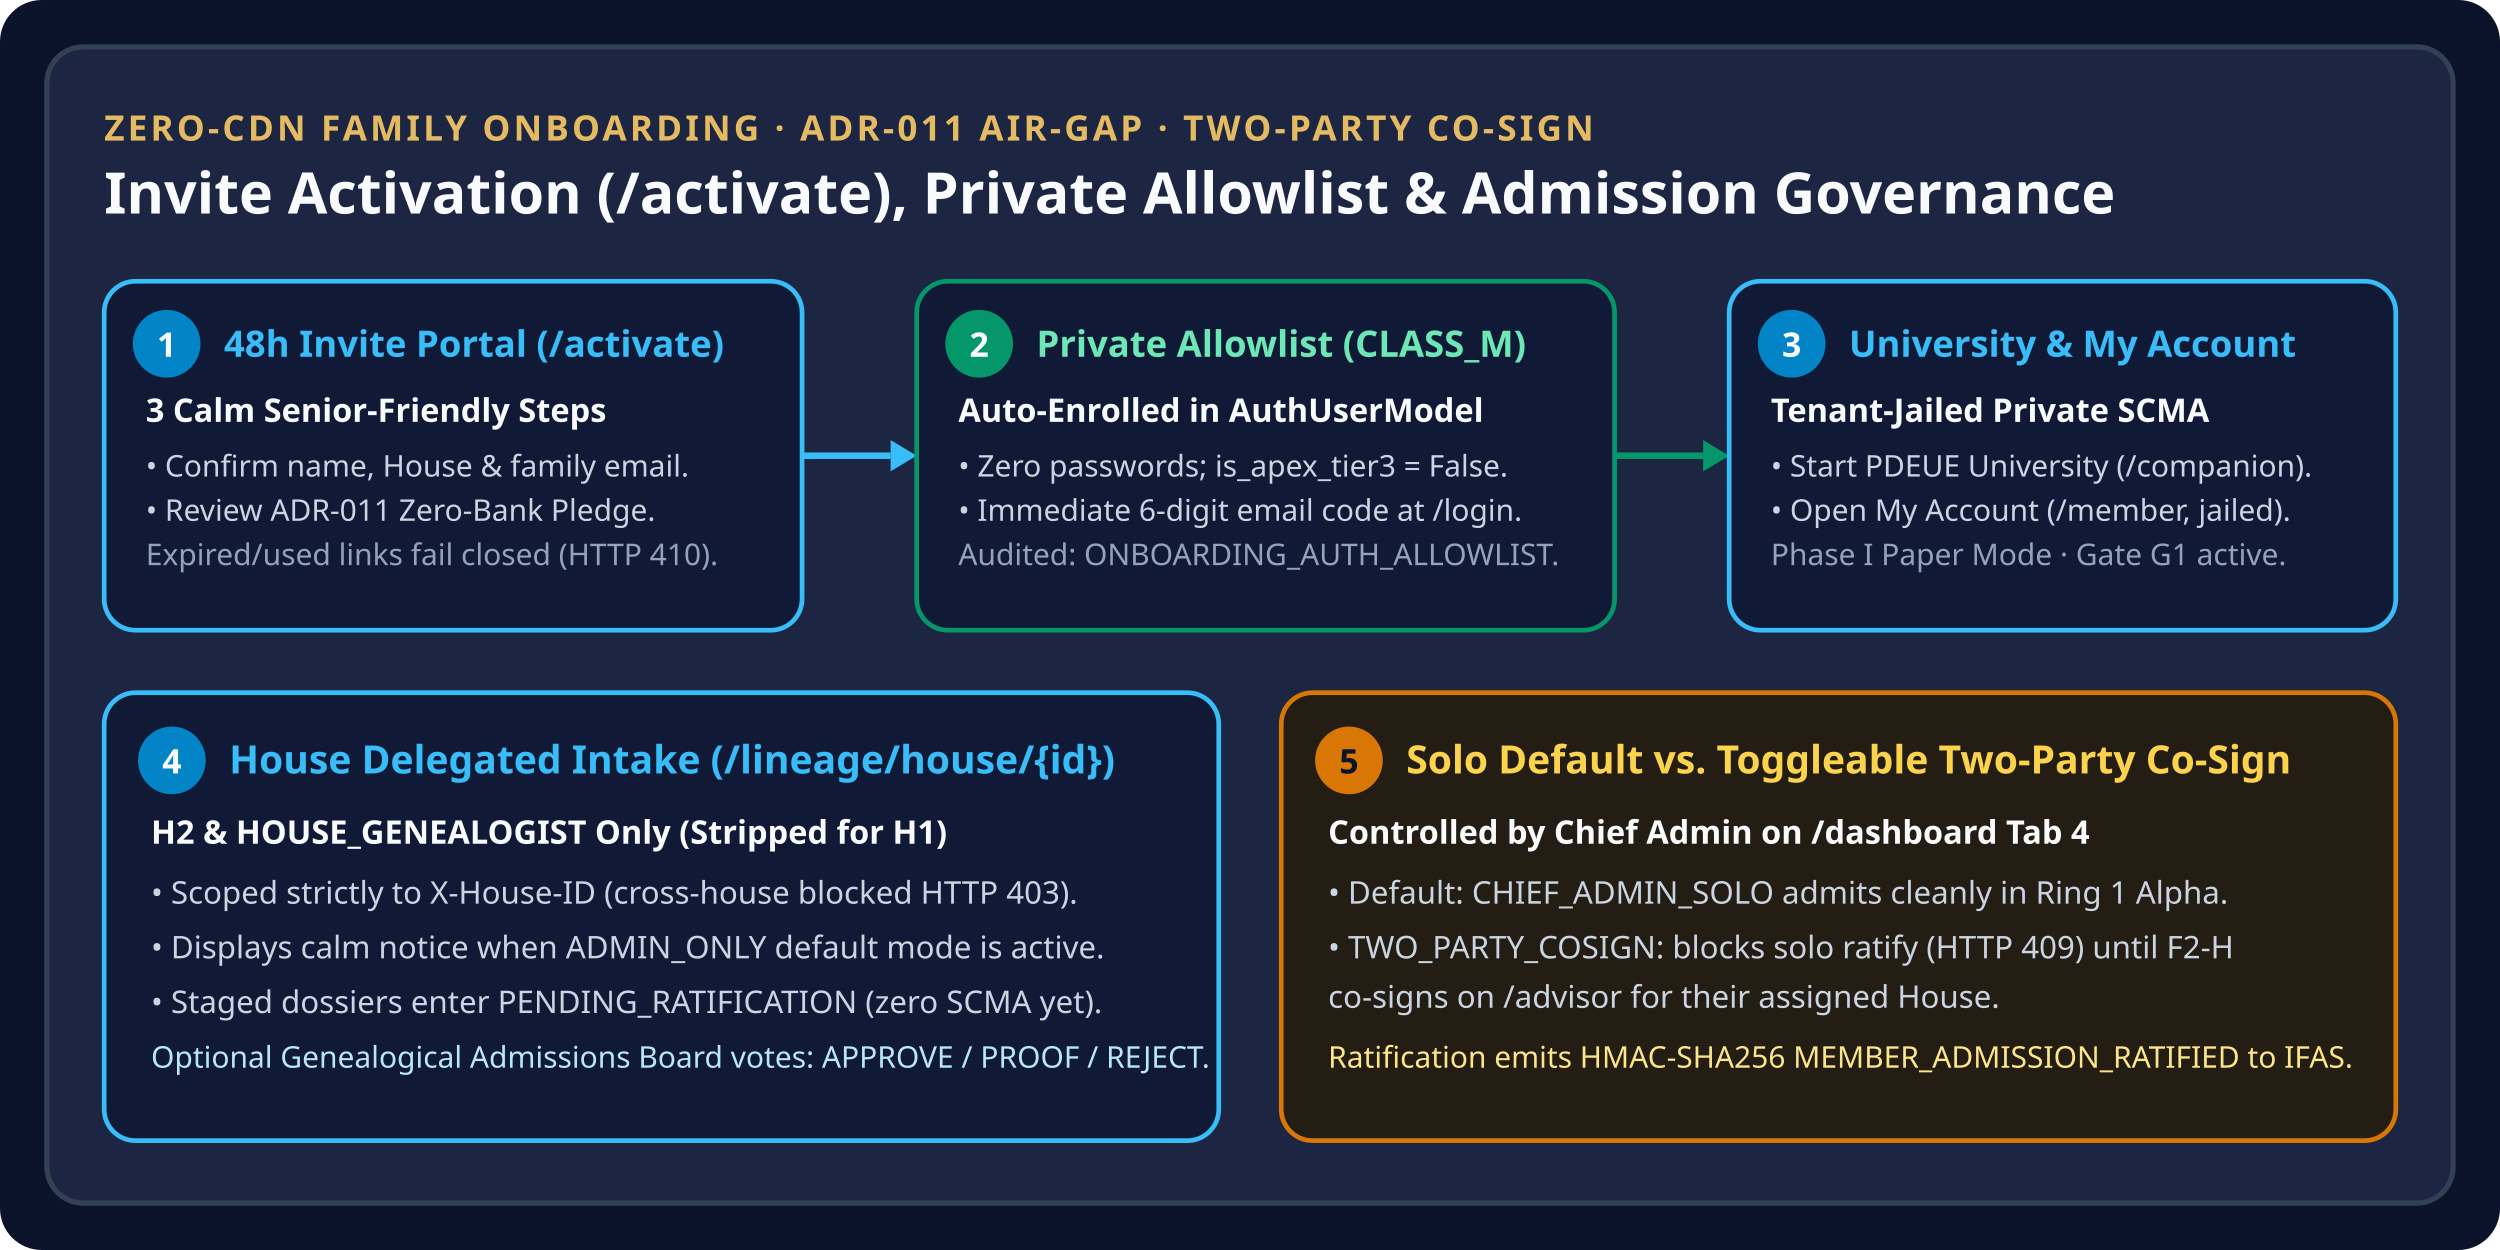
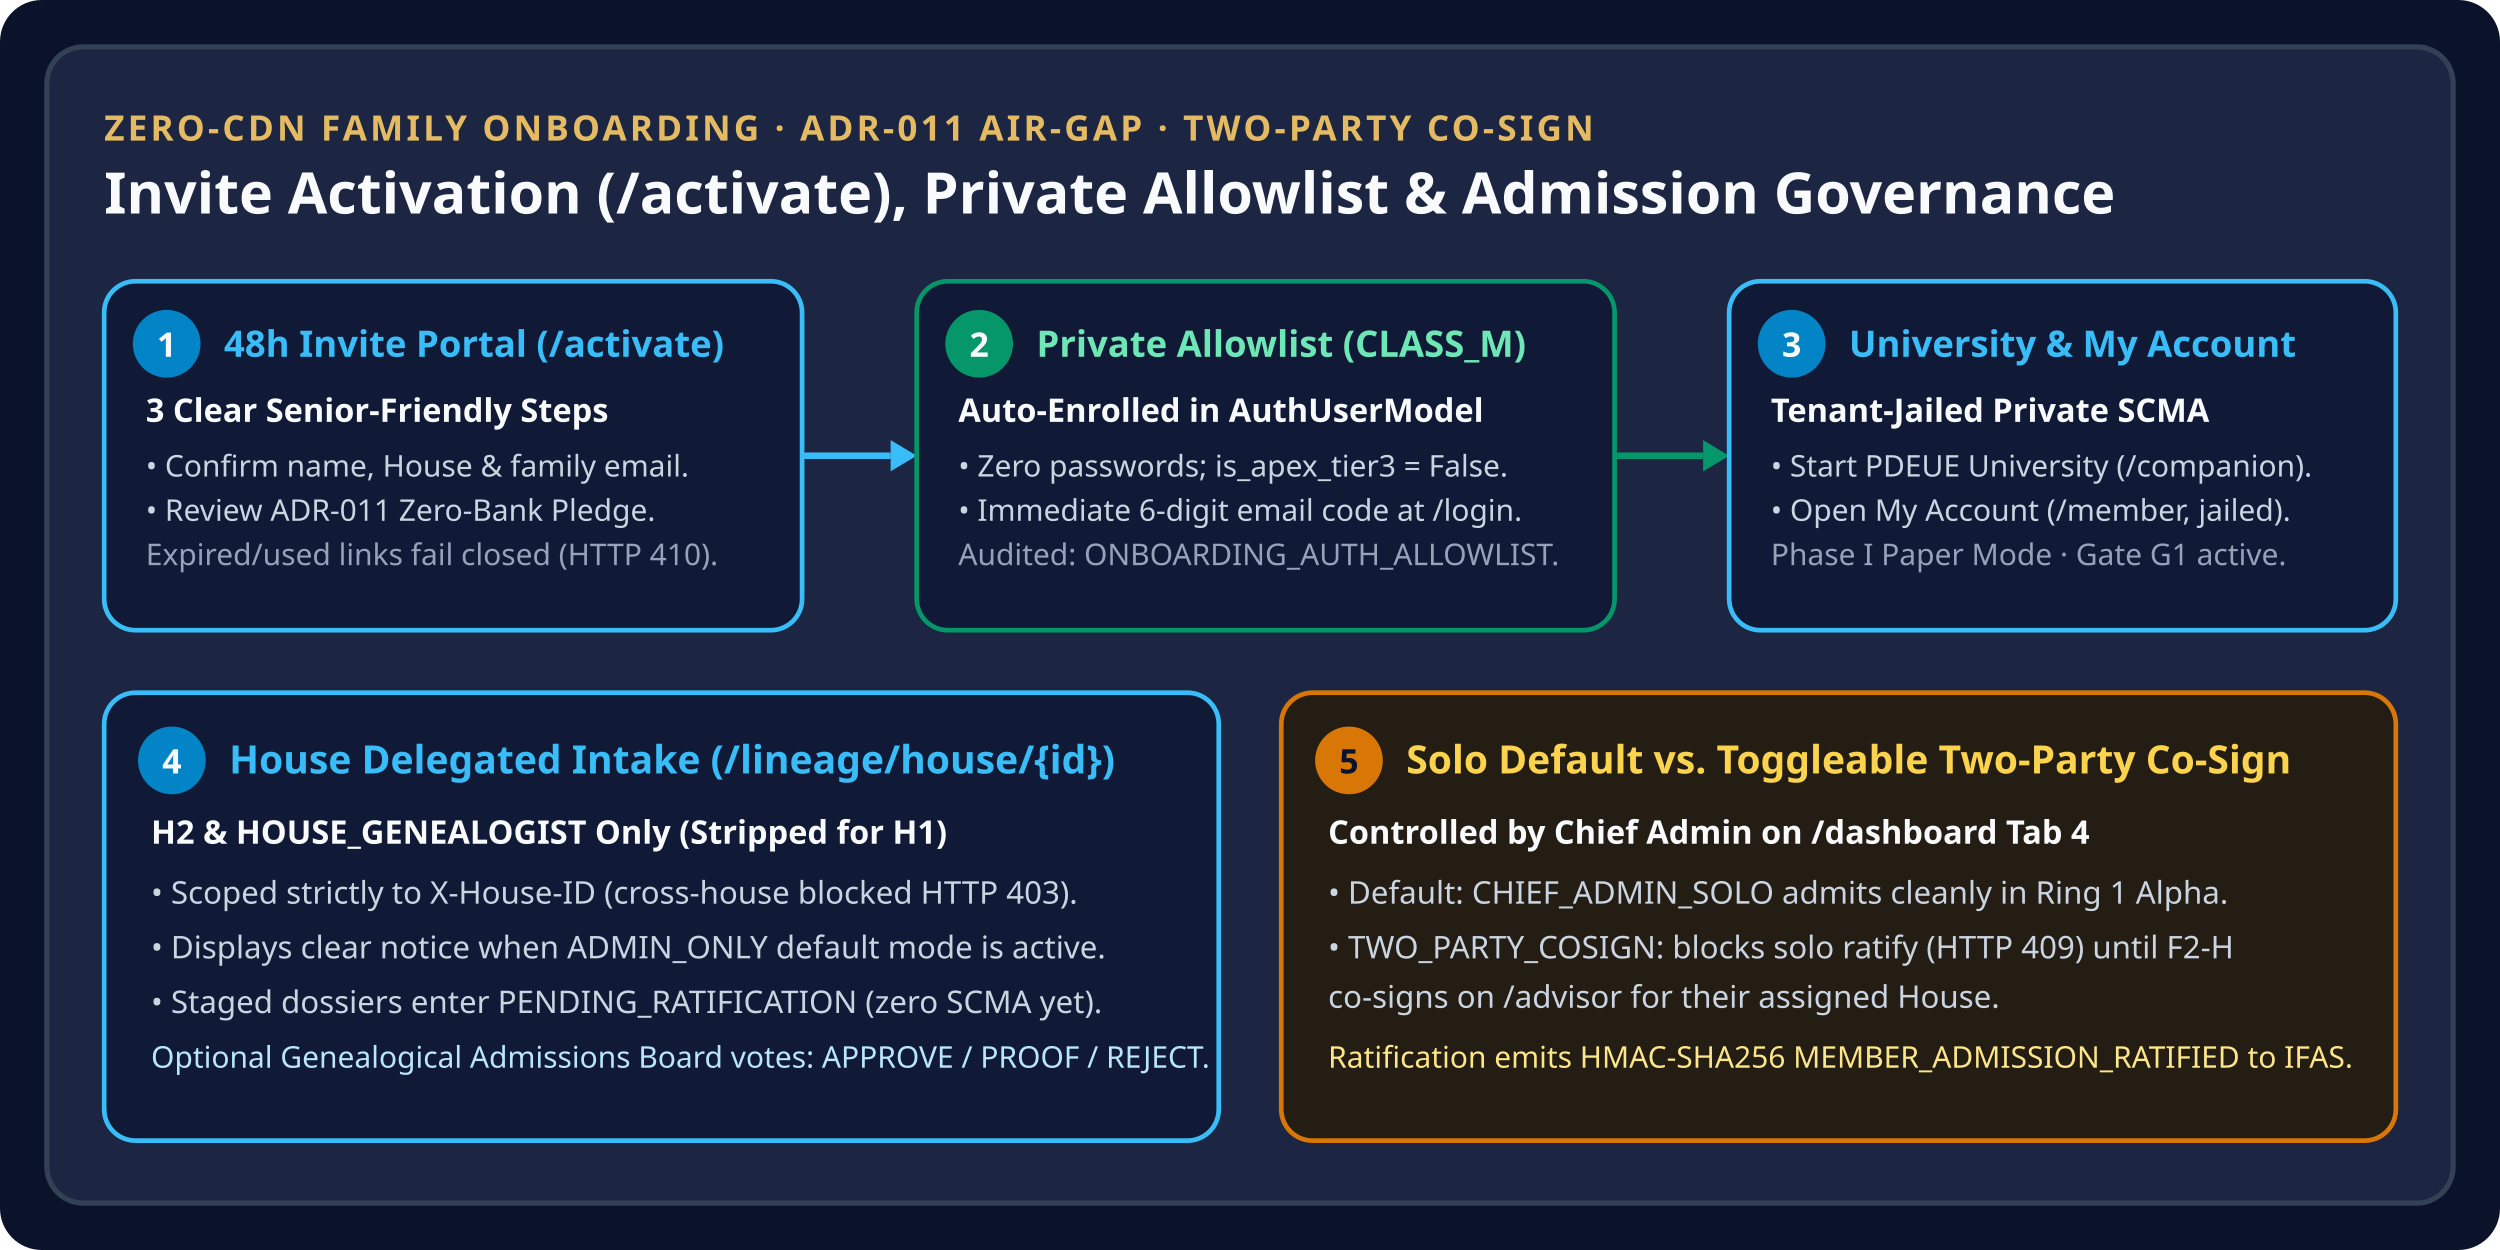
<svg xmlns="http://www.w3.org/2000/svg" viewBox="0 0 960 480" role="img" aria-label="End-to-End Family Invite Activation, Allowlist Provisioning, and Two-Party Admission Flow">
  <rect width="960" height="480" rx="16" fill="#0B132B" />
  <rect x="18" y="18" width="924" height="444" rx="14" fill="#1C2541" stroke="#334155" stroke-width="2" />
  <text x="40" y="54" fill="#E4BB63" font-family="system-ui,sans-serif" font-size="13.5" font-weight="800" letter-spacing="1.2">ZERO-CDN FAMILY ONBOARDING · ADR-011 AIR-GAP · TWO-PARTY CO-SIGN</text>
  <text x="40" y="82" fill="#F8FAFC" font-family="system-ui,sans-serif" font-size="22" font-weight="800">Invite Activation (/activate), Private Allowlist &amp; Admission Governance</text>
  <rect x="40" y="108" width="268" height="134" rx="12" fill="#101A36" stroke="#38BDF8" stroke-width="1.8" />
  <circle cx="64" cy="132" r="13" fill="#0284C7" />
  <text x="64" y="137" text-anchor="middle" fill="#F8FAFC" font-family="system-ui,sans-serif" font-size="13" font-weight="800">1</text>
  <text x="86" y="137" fill="#38BDF8" font-family="system-ui,sans-serif" font-size="14" font-weight="800">48h Invite Portal (/activate)</text>
-   <text x="56" y="162" fill="#F8FAFC" font-family="system-ui,sans-serif" font-size="12.5" font-weight="700">3 Calm Senior-Friendly Steps</text>
+   <text x="56" y="162" fill="#F8FAFC" font-family="system-ui,sans-serif" font-size="12.5" font-weight="700">3 Clear Senior-Friendly Steps</text>
  <text x="56" y="183" fill="#CBD5E1" font-family="system-ui,sans-serif" font-size="11.5">• Confirm name, House &amp; family email.</text>
  <text x="56" y="200" fill="#CBD5E1" font-family="system-ui,sans-serif" font-size="11.5">• Review ADR-011 Zero-Bank Pledge.</text>
  <text x="56" y="217" fill="#94A3B8" font-family="system-ui,sans-serif" font-size="11.5">Expired/used links fail closed (HTTP 410).</text>
  <path d="M 308 175 L 342 175" stroke="#38BDF8" stroke-width="2.5" fill="none" />
  <polygon points="342,169 352,175 342,181" fill="#38BDF8" />
  <rect x="352" y="108" width="268" height="134" rx="12" fill="#101A36" stroke="#059669" stroke-width="1.8" />
  <circle cx="376" cy="132" r="13" fill="#059669" />
  <text x="376" y="137" text-anchor="middle" fill="#F8FAFC" font-family="system-ui,sans-serif" font-size="13" font-weight="800">2</text>
  <text x="398" y="137" fill="#6EE7B7" font-family="system-ui,sans-serif" font-size="14" font-weight="800">Private Allowlist (CLASS_M)</text>
  <text x="368" y="162" fill="#F8FAFC" font-family="system-ui,sans-serif" font-size="12.5" font-weight="700">Auto-Enrolled in AuthUserModel</text>
  <text x="368" y="183" fill="#CBD5E1" font-family="system-ui,sans-serif" font-size="11.5">• Zero passwords; is_apex_tier3 = False.</text>
  <text x="368" y="200" fill="#CBD5E1" font-family="system-ui,sans-serif" font-size="11.5">• Immediate 6-digit email code at /login.</text>
  <text x="368" y="217" fill="#94A3B8" font-family="system-ui,sans-serif" font-size="11.5">Audited: ONBOARDING_AUTH_ALLOWLIST.</text>
  <path d="M 620 175 L 654 175" stroke="#059669" stroke-width="2.5" fill="none" />
  <polygon points="654,169 664,175 654,181" fill="#059669" />
  <rect x="664" y="108" width="256" height="134" rx="12" fill="#101A36" stroke="#38BDF8" stroke-width="1.8" />
  <circle cx="688" cy="132" r="13" fill="#0284C7" />
  <text x="688" y="137" text-anchor="middle" fill="#F8FAFC" font-family="system-ui,sans-serif" font-size="13" font-weight="800">3</text>
  <text x="710" y="137" fill="#38BDF8" font-family="system-ui,sans-serif" font-size="14" font-weight="800">University &amp; My Account</text>
  <text x="680" y="162" fill="#F8FAFC" font-family="system-ui,sans-serif" font-size="12.5" font-weight="700">Tenant-Jailed Private SCMA</text>
  <text x="680" y="183" fill="#CBD5E1" font-family="system-ui,sans-serif" font-size="11.5">• Start PDEUE University (/companion).</text>
  <text x="680" y="200" fill="#CBD5E1" font-family="system-ui,sans-serif" font-size="11.5">• Open My Account (/member, jailed).</text>
  <text x="680" y="217" fill="#94A3B8" font-family="system-ui,sans-serif" font-size="11.5">Phase I Paper Mode · Gate G1 active.</text>
  <rect x="40" y="266" width="428" height="172" rx="12" fill="#101A36" stroke="#38BDF8" stroke-width="1.8" />
  <circle cx="66" cy="292" r="13" fill="#0284C7" />
  <text x="66" y="297" text-anchor="middle" fill="#F8FAFC" font-family="system-ui,sans-serif" font-size="13" font-weight="800">4</text>
  <text x="88" y="297" fill="#38BDF8" font-family="system-ui,sans-serif" font-size="15" font-weight="800">House Delegated Intake (/lineage/house/{id})</text>
  <text x="58" y="324" fill="#F8FAFC" font-family="system-ui,sans-serif" font-size="12.5" font-weight="700">H2 &amp; HOUSE_GENEALOGIST Only (Stripped for H1)</text>
  <text x="58" y="347" fill="#CBD5E1" font-family="system-ui,sans-serif" font-size="12">• Scoped strictly to X-House-ID (cross-house blocked HTTP 403).</text>
-   <text x="58" y="368" fill="#CBD5E1" font-family="system-ui,sans-serif" font-size="12">• Displays calm notice when ADMIN_ONLY default mode is active.</text>
+   <text x="58" y="368" fill="#CBD5E1" font-family="system-ui,sans-serif" font-size="12">• Displays clear notice when ADMIN_ONLY default mode is active.</text>
  <text x="58" y="389" fill="#CBD5E1" font-family="system-ui,sans-serif" font-size="12">• Staged dossiers enter PENDING_RATIFICATION (zero SCMA yet).</text>
  <text x="58" y="410" fill="#BAE6FD" font-family="system-ui,sans-serif" font-size="11.5">Optional Genealogical Admissions Board votes: APPROVE / PROOF / REJECT.</text>
  <rect x="492" y="266" width="428" height="172" rx="12" fill="#231D14" stroke="#D97706" stroke-width="1.8" />
  <circle cx="518" cy="292" r="13" fill="#D97706" />
  <text x="518" y="297" text-anchor="middle" fill="#0B132B" font-family="system-ui,sans-serif" font-size="13" font-weight="800">5</text>
  <text x="540" y="297" fill="#FCD34D" font-family="system-ui,sans-serif" font-size="15" font-weight="800">Solo Default vs. Toggleable Two-Party Co-Sign</text>
  <text x="510" y="324" fill="#F8FAFC" font-family="system-ui,sans-serif" font-size="12.5" font-weight="700">Controlled by Chief Admin on /dashboard Tab 4</text>
  <text x="510" y="347" fill="#CBD5E1" font-family="system-ui,sans-serif" font-size="12">• Default: CHIEF_ADMIN_SOLO admits cleanly in Ring 1 Alpha.</text>
  <text x="510" y="368" fill="#CBD5E1" font-family="system-ui,sans-serif" font-size="12">• TWO_PARTY_COSIGN: blocks solo ratify (HTTP 409) until F2-H</text>
  <text x="510" y="387" fill="#CBD5E1" font-family="system-ui,sans-serif" font-size="12">  co-signs on /advisor for their assigned House.</text>
  <text x="510" y="410" fill="#FDE68A" font-family="system-ui,sans-serif" font-size="11.5">Ratification emits HMAC-SHA256 MEMBER_ADMISSION_RATIFIED to IFAS.</text>
</svg>
